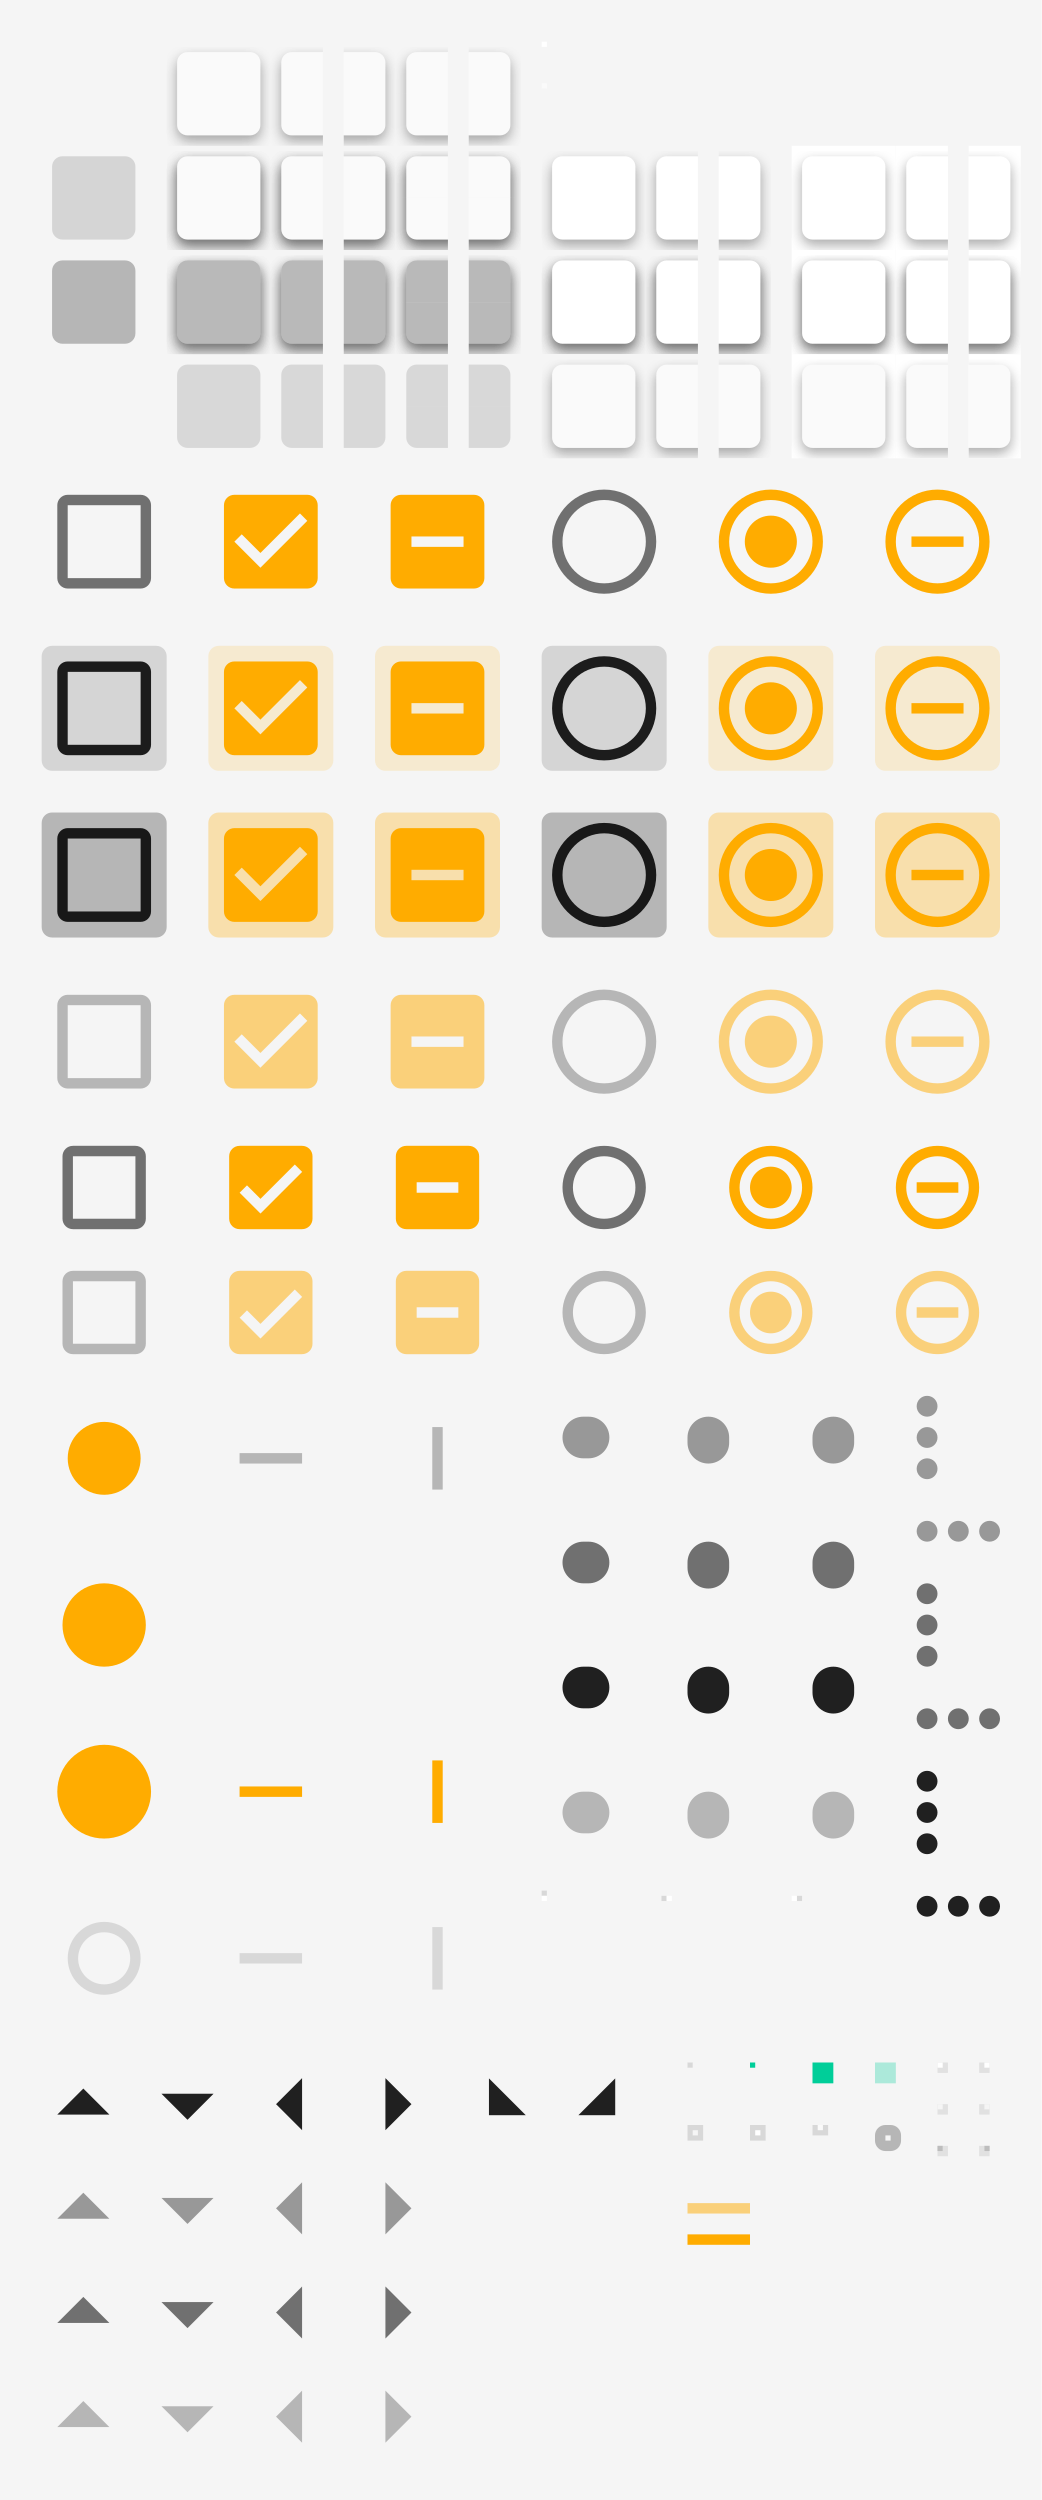
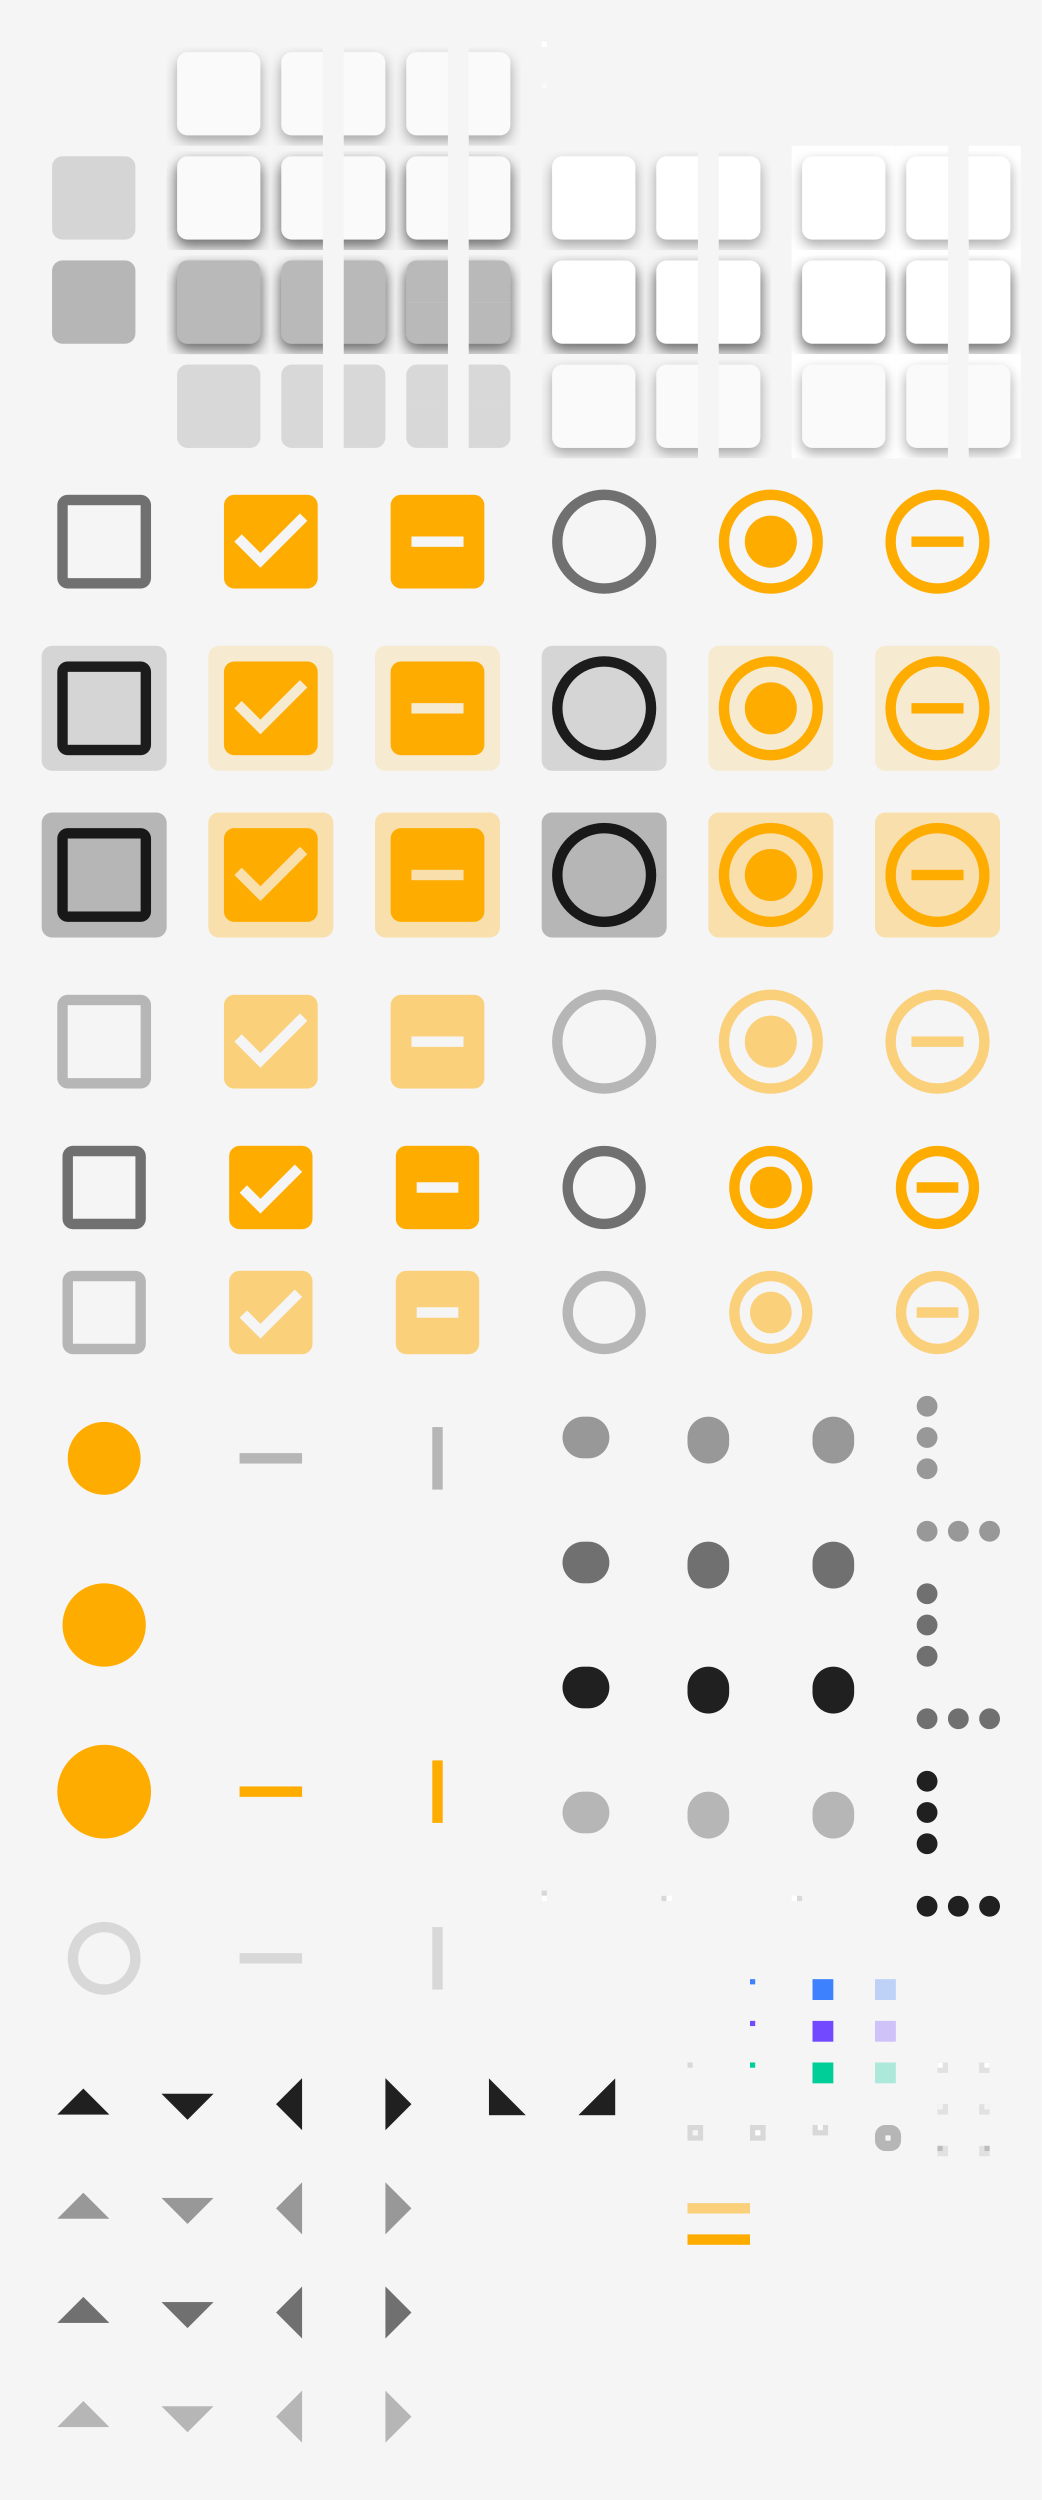
<svg xmlns="http://www.w3.org/2000/svg" xmlns:xlink="http://www.w3.org/1999/xlink" width="200" height="480" viewBox="0 0 200 480" version="1.1" id="svg571">
  <rect width="200" height="480" fill="url(#color-bg)" id="rect6" />
  <defs id="defs418">
    <linearGradient id="color-fg">
      <stop stop-color="#000000" stop-opacity="0.87" id="stop8" />
    </linearGradient>
    <linearGradient id="color-fg-disabled">
      <stop stop-color="#000000" stop-opacity="0.38" id="stop11" />
    </linearGradient>
    <linearGradient id="color-fg-secondary">
      <stop stop-color="#000000" stop-opacity="0.54" id="stop14" />
    </linearGradient>
    <linearGradient id="color-fg-secondary-disabled">
      <stop stop-color="#000000" stop-opacity="0.26" id="stop17" />
    </linearGradient>
    <linearGradient id="color-divider">
      <stop stop-color="#000000" stop-opacity="0.12" id="stop20" />
    </linearGradient>
    <linearGradient id="color-primary">
      <stop stop-color="#00CE99" id="stop23" />
    </linearGradient>
    <linearGradient id="color-accent">
      <stop stop-color="#FFAC00" id="stop26" />
    </linearGradient>
    <linearGradient id="color-accent-insensitive">
      <stop stop-color="#FFAC00" stop-opacity="0.5" id="stop29" />
    </linearGradient>
    <linearGradient id="color-bg">
      <stop stop-color="#F5F5F5" id="stop32" />
    </linearGradient>
    <linearGradient id="color-bg-lighter">
      <stop stop-color="#FAFAFA" id="stop35" />
    </linearGradient>
    <linearGradient id="color-base">
      <stop stop-color="#FFFFFF" id="stop38" />
    </linearGradient>
    <linearGradient id="color-base-alt">
      <stop stop-color="#FAFAFA" id="stop41" />
    </linearGradient>
    <linearGradient id="color-border">
      <stop stop-color="#000000" stop-opacity="0.12" id="stop44" />
    </linearGradient>
    <filter id="1" color-interpolation-filters="sRGB" x="0" y="0" width="1" height="1">
      <feFlood flood-color="#000000" flood-opacity="0.12" result="flood" id="feFlood47" />
      <feComposite operator="in" in="flood" in2="SourceGraphic" result="composite1" id="feComposite49" />
      <feGaussianBlur stdDeviation="1.5" in="composite1" result="blur" id="feGaussianBlur51" />
      <feOffset dx="0" dy="1" result="offset" id="feOffset53" />
      <feComposite in="SourceGraphic" in2="offset" result="fbSourceGraphic" id="feComposite55" />
      <feFlood flood-color="#000000" flood-opacity="0.24" result="flood" id="feFlood57" />
      <feComposite operator="in" in="flood" in2="fbSourceGraphic" result="composite1" id="feComposite59" />
      <feGaussianBlur stdDeviation="1" in="composite1" result="blur" id="feGaussianBlur61" />
      <feOffset dx="0" dy="1" result="offset" id="feOffset63" />
      <feComposite in="fbSourceGraphic" in2="offset" result="composite2" id="feComposite65" />
    </filter>
    <rect id="1x1" width="1" height="1" />
    <rect id="2x2" width="2" height="2" />
    <rect id="4x4" width="4" height="4" />
    <rect id="16x16" width="16" height="16" opacity="0" />
    <rect id="17x17" width="17" height="17" opacity="0" />
    <rect id="24x24" width="24" height="24" opacity="0" />
    <clipPath id="left">
      <rect width="10" height="20" id="rect74" />
    </clipPath>
    <clipPath id="right">
      <rect width="10" height="20" x="10" id="rect77" />
    </clipPath>
    <clipPath id="left-top">
      <rect width="10" height="10" id="rect80" />
    </clipPath>
    <clipPath id="left-bottom">
      <rect width="10" height="10" y="10" id="rect83" />
    </clipPath>
    <clipPath id="right-top">
      <rect width="10" height="10" x="10" id="rect86" />
    </clipPath>
    <clipPath id="right-bottom">
      <rect width="10" height="10" x="10" y="10" id="rect89" />
    </clipPath>
    <g id="base-box">
      <rect width="20" height="20" opacity="0" id="rect92" />
      <rect x="2" y="2" width="16" height="16" rx="2" ry="2" id="rect94" />
    </g>
    <use xlink:href="#base-box" id="base-flat-button" fill="url(#color-fg)" opacity="0" />
    <use xlink:href="#base-box" id="base-flat-button-hover" fill="url(#color-fg)" opacity="0.15" />
    <use xlink:href="#base-box" id="base-flat-button-active" fill="url(#color-fg)" opacity="0.3" />
    <use xlink:href="#base-box" id="base-flat-button-insensitive" fill="url(#color-fg)" opacity="0" />
    <use xlink:href="#base-box" id="base-button" fill="url(#color-bg-lighter)" filter="url(#1)" />
    <use xlink:href="#base-button" id="base-button-hover" filter="url(#1)" />
    <g id="base-button-active">
      <use xlink:href="#base-button-hover" id="use103" />
      <use xlink:href="#base-flat-button-active" id="use105" />
    </g>
    <use xlink:href="#base-box" id="base-button-insensitive" fill="url(#color-divider)" />
    <use xlink:href="#1x1" id="base-entry-background" fill="url(#color-base)" />
    <use xlink:href="#1x1" id="base-entry-background-insensitive" fill="url(#color-base-alt)" />
    <use xlink:href="#base-box" id="base-entry-box" fill="url(#color-base)" filter="url(#1)" />
    <use xlink:href="#base-entry-box" id="base-entry-box-active" filter="url(#1)" />
    <use xlink:href="#base-box" id="base-entry-box-insensitive" fill="url(#color-base-alt)" filter="url(#1)" />
    <rect id="background-fill" width="20" height="20" />
    <g id="base-entry">
      <use xlink:href="#background-fill" id="use115" />
      <use xlink:href="#base-entry-box" id="use117" />
    </g>
    <g id="base-entry-active">
      <use xlink:href="#background-fill" id="use120" />
      <use xlink:href="#base-entry-box-active" id="use122" />
    </g>
    <g id="base-entry-insensitive">
      <use xlink:href="#background-fill" id="use125" />
      <use xlink:href="#base-entry-box-insensitive" id="use127" />
    </g>
    <use clip-path="url(#left)" xlink:href="#base-button" id="base-combo-rtl-button" />
    <use clip-path="url(#left)" xlink:href="#base-button-hover" id="base-combo-rtl-button-hover" />
    <use clip-path="url(#left)" xlink:href="#base-button-active" id="base-combo-rtl-button-active" />
    <use clip-path="url(#left)" xlink:href="#base-button-insensitive" id="base-combo-rtl-button-insensitive" />
    <use clip-path="url(#right)" xlink:href="#base-button" id="base-combo-ltr-button" />
    <use clip-path="url(#right)" xlink:href="#base-button-hover" id="base-combo-ltr-button-hover" />
    <use clip-path="url(#right)" xlink:href="#base-button-active" id="base-combo-ltr-button-active" />
    <use clip-path="url(#right)" xlink:href="#base-button-insensitive" id="base-combo-ltr-button-insensitive" />
    <use clip-path="url(#left-top)" xlink:href="#base-button" id="base-spin-rtl-up" />
    <use clip-path="url(#left-top)" xlink:href="#base-button-hover" id="base-spin-rtl-up-hover" />
    <use clip-path="url(#left-top)" xlink:href="#base-button-active" id="base-spin-rtl-up-active" />
    <use clip-path="url(#left-top)" xlink:href="#base-button-insensitive" id="base-spin-rtl-up-insensitive" />
    <use clip-path="url(#left-bottom)" xlink:href="#base-button" id="base-spin-rtl-down" />
    <use clip-path="url(#left-bottom)" xlink:href="#base-button-hover" id="base-spin-rtl-down-hover" />
    <use clip-path="url(#left-bottom)" xlink:href="#base-button-active" id="base-spin-rtl-down-active" />
    <use clip-path="url(#left-bottom)" xlink:href="#base-button-insensitive" id="base-spin-rtl-down-insensitive" />
    <use clip-path="url(#right-top)" xlink:href="#base-button" id="base-spin-ltr-up" />
    <use clip-path="url(#right-top)" xlink:href="#base-button-hover" id="base-spin-ltr-up-hover" />
    <use clip-path="url(#right-top)" xlink:href="#base-button-active" id="base-spin-ltr-up-active" />
    <use clip-path="url(#right-top)" xlink:href="#base-button-insensitive" id="base-spin-ltr-up-insensitive" />
    <use clip-path="url(#right-bottom)" xlink:href="#base-button" id="base-spin-ltr-down" />
    <use clip-path="url(#right-bottom)" xlink:href="#base-button-hover" id="base-spin-ltr-down-hover" />
    <use clip-path="url(#right-bottom)" xlink:href="#base-button-active" id="base-spin-ltr-down-active" />
    <use clip-path="url(#right-bottom)" xlink:href="#base-button-insensitive" id="base-spin-ltr-down-insensitive" />
    <use clip-path="url(#left)" xlink:href="#base-entry" id="base-combo-ltr-entry" />
    <use clip-path="url(#left)" xlink:href="#base-entry-active" id="base-combo-ltr-entry-active" />
    <use clip-path="url(#left)" xlink:href="#base-entry-insensitive" id="base-combo-ltr-entry-insensitive" />
    <use clip-path="url(#right)" xlink:href="#base-entry" id="base-combo-rtl-entry" />
    <use clip-path="url(#right)" xlink:href="#base-entry-active" id="base-combo-rtl-entry-active" />
    <use clip-path="url(#right)" xlink:href="#base-entry-insensitive" id="base-combo-rtl-entry-insensitive" />
    <path id="checkbox-unchecked-path" d="M19 5v14H5V5h14m0-2H5c-1.1 0-2 .9-2 2v14c0 1.1.9 2 2 2h14c1.1 0 2-.9 2-2V5c0-1.1-.9-2-2-2z" />
    <path id="checkbox-checked-path" d="M19 3H5c-1.11 0-2 .9-2 2v14c0 1.1.89 2 2 2h14c1.11 0 2-.9 2-2V5c0-1.1-.89-2-2-2zm-9 14l-5-5 1.41-1.41L10 14.17l7.59-7.59L19 8l-9 9z" />
    <path id="checkbox-mixed-path" d="M19 3H5c-1.1 0-2 .9-2 2v14c0 1.1.9 2 2 2h14c1.1 0 2-.9 2-2V5c0-1.1-.9-2-2-2zm-2 10H7v-2h10v2z" />
    <path id="radio-unchecked-path" d="M12 2C6.48 2 2 6.48 2 12s4.48 10 10 10 10-4.48 10-10S17.52 2 12 2zm0 18c-4.42 0-8-3.58-8-8s3.58-8 8-8 8 3.58 8 8-3.58 8-8 8z" />
    <path id="radio-checked-path" d="M12 7c-2.76 0-5 2.24-5 5s2.24 5 5 5 5-2.24 5-5-2.24-5-5-5zm0-5C6.48 2 2 6.48 2 12s4.48 10 10 10 10-4.48 10-10S17.52 2 12 2zm0 18c-4.42 0-8-3.58-8-8s3.58-8 8-8 8 3.58 8 8-3.58 8-8 8z" />
    <path id="radio-mixed-path" d="m12 2c-5.52 0-10 4.48-10 10s4.48 10 10 10 10-4.48 10-10-4.48-10-10-10zm0 2c4.42 0 8 3.58 8 8s-3.58 8-8 8-8-3.58-8-8 3.58-8 8-8zm-5 7v2h10v-2h-10z" />
    <path id="menu-checkbox-unchecked-path" d="m2 0a2 2 0 0 0 -2 2v12a2 2 0 0 0 2 2h12a2 2 0 0 0 2 -2v-12a2 2 0 0 0 -2 -2h-12zm0 2h12v12h-12v-12z" />
    <path id="menu-checkbox-checked-path" d="m2 0a2 2 0 0 0 -2 2v12a2 2 0 0 0 2 2h12a2 2 0 0 0 2 -2v-12a2 2 0 0 0 -2 -2h-12zm10.6 3.59l1.41 1.41-8 8-4-4 1.41-1.41 2.59 2.59 6.59-6.59z" />
    <path id="menu-checkbox-mixed-path" d="m2 0a2 2 0 0 0 -2 2v12a2 2 0 0 0 2 2h12a2 2 0 0 0 2 -2v-12a2 2 0 0 0 -2 -2h-12zm2 7h8v2h-8v-2z" />
    <path id="menu-radio-unchecked-path" d="m8 0a8 8 0 0 0 -8 8 8 8 0 0 0 8 8 8 8 0 0 0 8 -8 8 8 0 0 0 -8 -8zm0 2a6 6 0 0 1 6 6 6 6 0 0 1 -6 6 6 6 0 0 1 -6 -6 6 6 0 0 1 6 -6z" />
    <path id="menu-radio-checked-path" d="m8 0a8 8 0 0 0 -8 8 8 8 0 0 0 8 8 8 8 0 0 0 8 -8 8 8 0 0 0 -8 -8zm0 2a6 6 0 0 1 6 6 6 6 0 0 1 -6 6 6 6 0 0 1 -6 -6 6 6 0 0 1 6 -6zm0 2a4 4 0 0 0 -4 4 4 4 0 0 0 4 4 4 4 0 0 0 4 -4 4 4 0 0 0 -4 -4z" />
    <path id="menu-radio-mixed-path" d="m8 0a8 8 0 0 0 -8 8 8 8 0 0 0 8 8 8 8 0 0 0 8 -8 8 8 0 0 0 -8 -8zm0 2a6 6 0 0 1 6 6 6 6 0 0 1 -6 6 6 6 0 0 1 -6 -6 6 6 0 0 1 6 -6zm-4 5v2h8v-2h-8z" />
    <rect id="button-fill" width="24" height="24" rx="2" ry="2" />
    <g id="base-checkbox-unchecked">
      <use xlink:href="#button-fill" opacity="0" id="use173" />
      <use xlink:href="#checkbox-unchecked-path" id="use175" />
    </g>
    <g id="base-checkbox-unchecked-hover">
      <use xlink:href="#button-fill" opacity="0.15" id="use178" />
      <use xlink:href="#checkbox-unchecked-path" id="use180" />
    </g>
    <g id="base-checkbox-unchecked-active">
      <use xlink:href="#button-fill" opacity="0.3" id="use183" />
      <use xlink:href="#checkbox-unchecked-path" id="use185" />
    </g>
    <g id="base-checkbox-checked">
      <use xlink:href="#button-fill" opacity="0" id="use188" />
      <use xlink:href="#checkbox-checked-path" id="use190" />
    </g>
    <g id="base-checkbox-checked-hover">
      <use xlink:href="#button-fill" opacity="0.15" id="use193" />
      <use xlink:href="#checkbox-checked-path" id="use195" />
    </g>
    <g id="base-checkbox-checked-active">
      <use xlink:href="#button-fill" opacity="0.3" id="use198" />
      <use xlink:href="#checkbox-checked-path" id="use200" />
    </g>
    <g id="base-checkbox-mixed">
      <use xlink:href="#button-fill" opacity="0" id="use203" />
      <use xlink:href="#checkbox-mixed-path" id="use205" />
    </g>
    <g id="base-checkbox-mixed-hover">
      <use xlink:href="#button-fill" opacity="0.15" id="use208" />
      <use xlink:href="#checkbox-mixed-path" id="use210" />
    </g>
    <g id="base-checkbox-mixed-active">
      <use xlink:href="#button-fill" opacity="0.3" id="use213" />
      <use xlink:href="#checkbox-mixed-path" id="use215" />
    </g>
    <g id="base-radio-unchecked">
      <use xlink:href="#button-fill" opacity="0" id="use218" />
      <use xlink:href="#radio-unchecked-path" id="use220" />
    </g>
    <g id="base-radio-unchecked-hover">
      <use xlink:href="#button-fill" opacity="0.15" id="use223" />
      <use xlink:href="#radio-unchecked-path" id="use225" />
    </g>
    <g id="base-radio-unchecked-active">
      <use xlink:href="#button-fill" opacity="0.3" id="use228" />
      <use xlink:href="#radio-unchecked-path" id="use230" />
    </g>
    <g id="base-radio-checked">
      <use xlink:href="#button-fill" opacity="0" id="use233" />
      <use xlink:href="#radio-checked-path" id="use235" />
    </g>
    <g id="base-radio-checked-hover">
      <use xlink:href="#button-fill" opacity="0.15" id="use238" />
      <use xlink:href="#radio-checked-path" id="use240" />
    </g>
    <g id="base-radio-checked-active">
      <use xlink:href="#button-fill" opacity="0.3" id="use243" />
      <use xlink:href="#radio-checked-path" id="use245" />
    </g>
    <g id="base-radio-mixed">
      <use xlink:href="#button-fill" opacity="0" id="use248" />
      <use xlink:href="#radio-mixed-path" id="use250" />
    </g>
    <g id="base-radio-mixed-hover">
      <use xlink:href="#button-fill" opacity="0.15" id="use253" />
      <use xlink:href="#radio-mixed-path" id="use255" />
    </g>
    <g id="base-radio-mixed-active">
      <use xlink:href="#button-fill" opacity="0.3" id="use258" />
      <use xlink:href="#radio-mixed-path" id="use260" />
    </g>
    <g id="base-menu-checkbox-unchecked">
      <use xlink:href="#16x16" id="use263" />
      <use xlink:href="#menu-checkbox-unchecked-path" id="use265" />
    </g>
    <g id="base-menu-checkbox-checked">
      <use xlink:href="#16x16" id="use268" />
      <use xlink:href="#menu-checkbox-checked-path" id="use270" />
    </g>
    <g id="base-menu-checkbox-mixed">
      <use xlink:href="#16x16" id="use273" />
      <use xlink:href="#menu-checkbox-mixed-path" id="use275" />
    </g>
    <g id="base-menu-radio-unchecked">
      <use xlink:href="#16x16" id="use278" />
      <use xlink:href="#menu-radio-unchecked-path" id="use280" />
    </g>
    <g id="base-menu-radio-checked">
      <use xlink:href="#16x16" id="use283" />
      <use xlink:href="#menu-radio-checked-path" id="use285" />
    </g>
    <g id="base-menu-radio-mixed">
      <use xlink:href="#16x16" id="use288" />
      <use xlink:href="#menu-radio-mixed-path" id="use290" />
    </g>
    <g id="base-scale-slider">
      <use xlink:href="#24x24" id="use293" />
      <circle cx="12" cy="12" r="7" fill="url(#color-accent)" id="circle295" />
    </g>
    <g id="base-scale-slider-hover">
      <use xlink:href="#24x24" id="use298" />
      <circle cx="12" cy="12" r="8" fill="url(#color-accent)" id="circle300" />
    </g>
    <g id="base-scale-slider-active">
      <use xlink:href="#24x24" id="use303" />
      <circle cx="12" cy="12" r="9" fill="url(#color-accent)" id="circle305" />
    </g>
    <g id="base-scale-slider-insensitive">
      <use xlink:href="#24x24" id="use308" />
      <circle cx="12" cy="12" r="7" fill="url(#color-bg)" id="circle310" />
      <circle cx="12" cy="12" r="6" fill="none" stroke="url(#color-divider)" stroke-width="2" id="circle312" />
    </g>
    <g id="base-scale-horz-trough">
      <use xlink:href="#24x24" id="use315" />
      <rect width="12" height="2" x="6" y="11" id="rect317" />
    </g>
    <g id="base-scale-vert-trough">
      <use xlink:href="#24x24" id="use320" />
      <rect width="2" height="12" x="11" y="6" id="rect322" />
    </g>
    <g id="base-scrollbar-horz-slider">
      <use xlink:href="#17x17" y="-1" id="use325" />
      <rect width="9" height="8" x="4" y="4" ry="4" id="rect327" />
    </g>
    <g id="base-scrollbar-horz-trough">
      <use xlink:href="#base-border" y="-1" id="use330" />
      <use xlink:href="#base-entry-background" id="use332" />
    </g>
    <use xlink:href="#base-scrollbar-horz-slider" id="base-scrollbar-vert-ltr-slider" transform="rotate(-90 8.5 8.5)" />
    <use xlink:href="#base-scrollbar-horz-trough" id="base-scrollbar-vert-ltr-trough" transform="rotate(-90 0.5 0.5)" />
    <use xlink:href="#base-scrollbar-horz-slider" id="base-scrollbar-vert-rtl-slider" transform="rotate(90 8 8)" />
    <use xlink:href="#base-scrollbar-horz-trough" id="base-scrollbar-vert-rtl-trough" transform="rotate(90 0.5 0.5)" />
    <g id="base-handle-horz">
      <circle cx="2" cy="2" r="2" id="circle339" />
      <circle cx="8" cy="2" r="2" id="circle341" />
      <circle cx="14" cy="2" r="2" id="circle343" />
    </g>
    <use xlink:href="#base-handle-horz" id="base-handle-vert" transform="rotate(90 2 2)" />
    <path id="pan-path" d="M 13,6 8,11 3,6 Z" />
    <g id="base-pan-down">
      <use xlink:href="#16x16" id="use348" />
      <use xlink:href="#pan-path" id="use350" />
    </g>
    <g id="base-pan-up">
      <use xlink:href="#16x16" id="use353" />
      <use xlink:href="#pan-path" transform="rotate(180 8 8)" id="use355" />
    </g>
    <g id="base-pan-left">
      <use xlink:href="#16x16" id="use358" />
      <use xlink:href="#pan-path" transform="rotate(90 8 8)" id="use360" />
    </g>
    <g id="base-pan-right">
      <use xlink:href="#16x16" id="use363" />
      <use xlink:href="#pan-path" transform="rotate(-90 8 8)" id="use365" />
    </g>
    <g id="base-pan-left-semi">
      <use xlink:href="#16x16" id="use368" />
      <use xlink:href="#pan-path" transform="rotate(45 8 8)" id="use370" />
    </g>
    <g id="base-pan-right-semi">
      <use xlink:href="#16x16" id="use373" />
      <use xlink:href="#pan-path" transform="rotate(-45 8 8)" id="use375" />
    </g>
    <use xlink:href="#1x1" id="base-border" fill="url(#color-border)" />
    <use xlink:href="#1x1" id="base-tab" fill="url(#color-primary)" />
    <use xlink:href="#4x4" id="base-progressbar-progress" fill="url(#color-primary)" />
    <g id="base-progressbar-trough">
      <use xlink:href="#4x4" fill="url(#color-bg)" id="use381" />
      <use xlink:href="#base-progressbar-progress" opacity="0.3" id="use383" />
    </g>
    <rect id="base-frame" x="0.5" y="0.5" width="2" height="2" fill="none" stroke="url(#color-border)" stroke-width="1" />
    <g id="base-frame-notebook">
      <rect width="3" height="3" fill="url(#color-border)" id="rect387" />
      <use xlink:href="#1x1" x="1" y="1" fill="url(#color-base)" id="use389" />
    </g>
    <g id="base-frame-inline">
      <rect width="3" height="2" fill="url(#color-border)" id="rect392" />
      <use xlink:href="#1x1" x="1" fill="url(#color-base-alt)" id="use394" />
    </g>
    <rect id="base-focus" x="1" y="1" width="3" height="3" rx="1" ry="1" fill="none" stroke="url(#color-fg)" stroke-width="2" opacity="0.3" />
    <g id="base-treeview-ltr-button">
      <use xlink:href="#2x2" fill="url(#color-base)" id="use398" />
      <use xlink:href="#2x2" fill="url(#color-border)" id="use400" />
      <use xlink:href="#1x1" fill="url(#color-base)" id="use402" />
    </g>
    <g id="base-treeview-ltr-button-hover">
      <use xlink:href="#base-treeview-ltr-button" id="use405" />
      <use xlink:href="#1x1" fill="url(#color-fg)" opacity="0.05" id="use407" />
    </g>
    <g id="base-treeview-ltr-button-active">
      <use xlink:href="#base-treeview-ltr-button" id="use410" />
      <use xlink:href="#1x1" fill="url(#color-fg)" opacity="0.3" id="use412" />
    </g>
    <use xlink:href="#base-treeview-ltr-button" id="base-treeview-rtl-button" transform="scale(-1 1)" />
    <use xlink:href="#base-treeview-ltr-button-hover" id="base-treeview-rtl-button-hover" transform="scale(-1 1)" />
    <use xlink:href="#base-treeview-ltr-button-active" id="base-treeview-rtl-button-active" transform="scale(-1 1)" />
+     <linearGradient xlink:href="#color-bg" id="linearGradient447" x1="0" y1="0" x2="4" y2="0" gradientUnits="userSpaceOnUse" gradientTransform="translate(168,396)" />
+     <linearGradient xlink:href="#color-bg" id="linearGradient627" x1="0" y1="0" x2="4" y2="0" gradientUnits="userSpaceOnUse" />
+     <linearGradient id="color-bg-3">
+       <stop stop-color="#333e43" id="stop32-6" />
+     </linearGradient>
+     <linearGradient xlink:href="#color-bg" id="linearGradient643" x1="0" y1="0" x2="4" y2="0" gradientUnits="userSpaceOnUse" gradientTransform="translate(168,388.0085)" />
  </defs>
  <use x="8" y="8" xlink:href="#base-flat-button" id="flat-button" />
  <use x="8" y="28" xlink:href="#base-flat-button-hover" id="flat-button-hover" />
  <use x="8" y="48" xlink:href="#base-flat-button-active" id="flat-button-active" />
  <use x="8" y="68" xlink:href="#base-flat-button-insensitive" id="flat-button-insensitive" />
  <use x="32" y="8" xlink:href="#base-button" id="button" />
  <use x="32" y="28" xlink:href="#base-button-hover" id="button-hover" />
  <use x="32" y="48" xlink:href="#base-button-active" id="button-active" />
  <use x="32" y="68" xlink:href="#base-button-insensitive" id="button-insensitive" />
  <use x="52" y="8" xlink:href="#base-combo-rtl-button" id="combo-rtl-button" />
  <use x="52" y="28" xlink:href="#base-combo-rtl-button-hover" id="combo-rtl-button-hover" />
  <use x="52" y="48" xlink:href="#base-combo-rtl-button-active" id="combo-rtl-button-active" />
  <use x="52" y="68" xlink:href="#base-combo-rtl-button-insensitive" id="combo-rtl-button-insensitive" />
  <use x="56" y="8" xlink:href="#base-combo-ltr-button" id="combo-ltr-button" />
  <use x="56" y="28" xlink:href="#base-combo-ltr-button-hover" id="combo-ltr-button-hover" />
  <use x="56" y="48" xlink:href="#base-combo-ltr-button-active" id="combo-ltr-button-active" />
  <use x="56" y="68" xlink:href="#base-combo-ltr-button-insensitive" id="combo-ltr-button-insensitive" />
  <use x="76" y="8" xlink:href="#base-spin-rtl-up" id="spin-rtl-up" />
  <use x="76" y="28" xlink:href="#base-spin-rtl-up-hover" id="spin-rtl-up-hover" />
  <use x="76" y="48" xlink:href="#base-spin-rtl-up-active" id="spin-rtl-up-active" />
  <use x="76" y="68" xlink:href="#base-spin-rtl-up-insensitive" id="spin-rtl-up-insensitive" />
  <use x="76" y="8" xlink:href="#base-spin-rtl-down" id="spin-rtl-down" />
  <use x="76" y="28" xlink:href="#base-spin-rtl-down-hover" id="spin-rtl-down-hover" />
  <use x="76" y="48" xlink:href="#base-spin-rtl-down-active" id="spin-rtl-down-active" />
  <use x="76" y="68" xlink:href="#base-spin-rtl-down-insensitive" id="spin-rtl-down-insensitive" />
  <use x="80" y="8" xlink:href="#base-spin-ltr-up" id="spin-ltr-up" />
  <use x="80" y="28" xlink:href="#base-spin-ltr-up-hover" id="spin-ltr-up-hover" />
  <use x="80" y="48" xlink:href="#base-spin-ltr-up-active" id="spin-ltr-up-active" />
  <use x="80" y="68" xlink:href="#base-spin-ltr-up-insensitive" id="spin-ltr-up-insensitive" />
  <use x="80" y="8" xlink:href="#base-spin-ltr-down" id="spin-ltr-down" />
  <use x="80" y="28" xlink:href="#base-spin-ltr-down-hover" id="spin-ltr-down-hover" />
  <use x="80" y="48" xlink:href="#base-spin-ltr-down-active" id="spin-ltr-down-active" />
  <use x="80" y="68" xlink:href="#base-spin-ltr-down-insensitive" id="spin-ltr-down-insensitive" />
  <use x="104" y="8" xlink:href="#base-entry-background" id="entry-background" />
  <use x="104" y="16" xlink:href="#base-entry-background-insensitive" id="entry-background-insensitive" />
  <use x="104" y="28" xlink:href="#base-entry" fill="url(#color-bg)" id="entry" />
  <use x="104" y="48" xlink:href="#base-entry-active" fill="url(#color-bg)" id="entry-active" />
  <use x="104" y="68" xlink:href="#base-entry-insensitive" fill="url(#color-bg)" id="entry-insensitive" />
  <use x="124" y="28" xlink:href="#base-combo-ltr-entry" fill="url(#color-bg)" id="combo-ltr-entry" />
  <use x="124" y="48" xlink:href="#base-combo-ltr-entry-active" fill="url(#color-bg)" id="combo-ltr-entry-active" />
  <use x="124" y="68" xlink:href="#base-combo-ltr-entry-insensitive" fill="url(#color-bg)" id="combo-ltr-entry-insensitive" />
  <use x="128" y="28" xlink:href="#base-combo-rtl-entry" fill="url(#color-bg)" id="combo-rtl-entry" />
  <use x="128" y="48" xlink:href="#base-combo-rtl-entry-active" fill="url(#color-bg)" id="combo-rtl-entry-active" />
  <use x="128" y="68" xlink:href="#base-combo-rtl-entry-insensitive" fill="url(#color-bg)" id="combo-rtl-entry-insensitive" />
  <use x="152" y="28" xlink:href="#base-entry" fill="url(#color-base)" id="notebook-entry" />
  <use x="152" y="48" xlink:href="#base-entry-active" fill="url(#color-base)" id="notebook-entry-active" />
  <use x="152" y="68" xlink:href="#base-entry-insensitive" fill="url(#color-base)" id="notebook-entry-insensitive" />
  <use x="172" y="28" xlink:href="#base-combo-ltr-entry" fill="url(#color-base)" id="notebook-combo-ltr-entry" />
  <use x="172" y="48" xlink:href="#base-combo-ltr-entry-active" fill="url(#color-base)" id="notebook-combo-ltr-entry-active" />
  <use x="172" y="68" xlink:href="#base-combo-ltr-entry-insensitive" fill="url(#color-base)" id="notebook-combo-ltr-entry-insensitive" />
  <use x="176" y="28" xlink:href="#base-combo-rtl-entry" fill="url(#color-base)" id="notebook-combo-rtl-entry" />
  <use x="176" y="48" xlink:href="#base-combo-rtl-entry-active" fill="url(#color-base)" id="notebook-combo-rtl-entry-active" />
  <use x="176" y="68" xlink:href="#base-combo-rtl-entry-insensitive" fill="url(#color-base)" id="notebook-combo-rtl-entry-insensitive" />
  <use x="8" y="92" xlink:href="#base-checkbox-unchecked" fill="url(#color-fg-secondary)" id="checkbox-unchecked" />
  <use x="8" y="124" xlink:href="#base-checkbox-unchecked-hover" fill="url(#color-fg)" id="checkbox-unchecked-hover" />
  <use x="8" y="156" xlink:href="#base-checkbox-unchecked-active" fill="url(#color-fg)" id="checkbox-unchecked-active" />
  <use x="8" y="188" xlink:href="#base-checkbox-unchecked" fill="url(#color-fg-secondary-disabled)" id="checkbox-unchecked-insensitive" />
  <use x="40" y="92" xlink:href="#base-checkbox-checked" fill="url(#color-accent)" id="checkbox-checked" />
  <use x="40" y="124" xlink:href="#base-checkbox-checked-hover" fill="url(#color-accent)" id="checkbox-checked-hover" />
  <use x="40" y="156" xlink:href="#base-checkbox-checked-active" fill="url(#color-accent)" id="checkbox-checked-active" />
  <use x="40" y="188" xlink:href="#base-checkbox-checked" fill="url(#color-accent-insensitive)" id="checkbox-checked-insensitive" />
  <use x="72" y="92" xlink:href="#base-checkbox-mixed" fill="url(#color-accent)" id="checkbox-mixed" />
  <use x="72" y="124" xlink:href="#base-checkbox-mixed-hover" fill="url(#color-accent)" id="checkbox-mixed-hover" />
  <use x="72" y="156" xlink:href="#base-checkbox-mixed-active" fill="url(#color-accent)" id="checkbox-mixed-active" />
  <use x="72" y="188" xlink:href="#base-checkbox-mixed" fill="url(#color-accent-insensitive)" id="checkbox-mixed-insensitive" />
  <use x="104" y="92" xlink:href="#base-radio-unchecked" fill="url(#color-fg-secondary)" id="radio-unchecked" />
  <use x="104" y="124" xlink:href="#base-radio-unchecked-hover" fill="url(#color-fg)" id="radio-unchecked-hover" />
  <use x="104" y="156" xlink:href="#base-radio-unchecked-active" fill="url(#color-fg)" id="radio-unchecked-active" />
  <use x="104" y="188" xlink:href="#base-radio-unchecked" fill="url(#color-fg-secondary-disabled)" id="radio-unchecked-insensitive" />
  <use x="136" y="92" xlink:href="#base-radio-checked" fill="url(#color-accent)" id="radio-checked" />
  <use x="136" y="124" xlink:href="#base-radio-checked-hover" fill="url(#color-accent)" id="radio-checked-hover" />
  <use x="136" y="156" xlink:href="#base-radio-checked-active" fill="url(#color-accent)" id="radio-checked-active" />
  <use x="136" y="188" xlink:href="#base-radio-checked" fill="url(#color-accent-insensitive)" id="radio-checked-insensitive" />
  <use x="168" y="92" xlink:href="#base-radio-mixed" fill="url(#color-accent)" id="radio-mixed" />
  <use x="168" y="124" xlink:href="#base-radio-mixed-hover" fill="url(#color-accent)" id="radio-mixed-hover" />
  <use x="168" y="156" xlink:href="#base-radio-mixed-active" fill="url(#color-accent)" id="radio-mixed-active" />
  <use x="168" y="188" xlink:href="#base-radio-mixed" fill="url(#color-accent-insensitive)" id="radio-mixed-insensitive" />
  <use x="12" y="220" xlink:href="#base-menu-checkbox-unchecked" fill="url(#color-fg-secondary)" id="menu-checkbox-unchecked" />
  <use x="12" y="244" xlink:href="#base-menu-checkbox-unchecked" fill="url(#color-fg-secondary-disabled)" id="menu-checkbox-unchecked-insensitive" />
  <use x="44" y="220" xlink:href="#base-menu-checkbox-checked" fill="url(#color-accent)" id="menu-checkbox-checked" />
  <use x="44" y="244" xlink:href="#base-menu-checkbox-checked" fill="url(#color-accent-insensitive)" id="menu-checkbox-checked-insensitive" />
  <use x="76" y="220" xlink:href="#base-menu-checkbox-mixed" fill="url(#color-accent)" id="menu-checkbox-mixed" />
  <use x="76" y="244" xlink:href="#base-menu-checkbox-mixed" fill="url(#color-accent-insensitive)" id="menu-checkbox-mixed-insensitive" />
  <use x="108" y="220" xlink:href="#base-menu-radio-unchecked" fill="url(#color-fg-secondary)" id="menu-radio-unchecked" />
  <use x="108" y="244" xlink:href="#base-menu-radio-unchecked" fill="url(#color-fg-secondary-disabled)" id="menu-radio-unchecked-insensitive" />
  <use x="140" y="220" xlink:href="#base-menu-radio-checked" fill="url(#color-accent)" id="menu-radio-checked" />
  <use x="140" y="244" xlink:href="#base-menu-radio-checked" fill="url(#color-accent-insensitive)" id="menu-radio-checked-insensitive" />
  <use x="172" y="220" xlink:href="#base-menu-radio-mixed" fill="url(#color-accent)" id="menu-radio-mixed" />
  <use x="172" y="244" xlink:href="#base-menu-radio-mixed" fill="url(#color-accent-insensitive)" id="menu-radio-mixed-insensitive" />
  <use x="8" y="268" xlink:href="#base-scale-slider" id="scale-slider" />
  <use x="8" y="300" xlink:href="#base-scale-slider-hover" id="scale-slider-hover" />
  <use x="8" y="332" xlink:href="#base-scale-slider-active" id="scale-slider-active" />
  <use x="8" y="364" xlink:href="#base-scale-slider-insensitive" id="scale-slider-insensitive" />
  <use x="40" y="268" xlink:href="#base-scale-horz-trough" fill="url(#color-fg-secondary-disabled)" id="scale-horz-trough" />
  <use x="40" y="332" xlink:href="#base-scale-horz-trough" fill="url(#color-accent)" id="scale-horz-trough-active" />
  <use x="40" y="364" xlink:href="#base-scale-horz-trough" fill="url(#color-divider)" id="scale-horz-trough-insensitive" />
  <use x="72" y="268" xlink:href="#base-scale-vert-trough" fill="url(#color-fg-secondary-disabled)" id="scale-vert-trough" />
  <use x="72" y="332" xlink:href="#base-scale-vert-trough" fill="url(#color-accent)" id="scale-vert-trough-active" />
  <use x="72" y="364" xlink:href="#base-scale-vert-trough" fill="url(#color-divider)" id="scale-vert-trough-insensitive" />
  <use x="104" y="268" xlink:href="#base-scrollbar-horz-slider" fill="url(#color-fg-disabled)" id="scrollbar-horz-slider" />
  <use x="104" y="292" xlink:href="#base-scrollbar-horz-slider" fill="url(#color-fg-secondary)" id="scrollbar-horz-slider-hover" />
  <use x="104" y="316" xlink:href="#base-scrollbar-horz-slider" fill="url(#color-fg)" id="scrollbar-horz-slider-active" />
  <use x="104" y="340" xlink:href="#base-scrollbar-horz-slider" fill="url(#color-fg-secondary-disabled)" id="scrollbar-horz-slider-insensitive" />
  <use x="104" y="364" xlink:href="#base-scrollbar-horz-trough" id="scrollbar-horz-trough" />
  <use x="128" y="268" xlink:href="#base-scrollbar-vert-ltr-slider" fill="url(#color-fg-disabled)" id="scrollbar-vert-ltr-slider" />
  <use x="128" y="292" xlink:href="#base-scrollbar-vert-ltr-slider" fill="url(#color-fg-secondary)" id="scrollbar-vert-ltr-slider-hover" />
  <use x="128" y="316" xlink:href="#base-scrollbar-vert-ltr-slider" fill="url(#color-fg)" id="scrollbar-vert-ltr-slider-active" />
  <use x="128" y="340" xlink:href="#base-scrollbar-vert-ltr-slider" fill="url(#color-fg-secondary-disabled)" id="scrollbar-vert-ltr-slider-insensitive" />
  <use x="128" y="364" xlink:href="#base-scrollbar-vert-ltr-trough" id="scrollbar-vert-ltr-trough" />
  <use x="152" y="268" xlink:href="#base-scrollbar-vert-rtl-slider" fill="url(#color-fg-disabled)" id="scrollbar-vert-rtl-slider" />
  <use x="152" y="292" xlink:href="#base-scrollbar-vert-rtl-slider" fill="url(#color-fg-secondary)" id="scrollbar-vert-rtl-slider-hover" />
  <use x="152" y="316" xlink:href="#base-scrollbar-vert-rtl-slider" fill="url(#color-fg)" id="scrollbar-vert-rtl-slider-active" />
  <use x="152" y="340" xlink:href="#base-scrollbar-vert-rtl-slider" fill="url(#color-fg-secondary-disabled)" id="scrollbar-vert-rtl-slider-insensitive" />
  <use x="152" y="364" xlink:href="#base-scrollbar-vert-rtl-trough" id="scrollbar-vert-rtl-trough" />
  <use x="176" y="292" xlink:href="#base-handle-horz" fill="url(#color-fg-disabled)" id="handle-horz" />
  <use x="176" y="328" xlink:href="#base-handle-horz" fill="url(#color-fg-secondary)" id="handle-horz-hover" />
  <use x="176" y="364" xlink:href="#base-handle-horz" fill="url(#color-fg)" id="handle-horz-active" />
  <use x="176" y="268" xlink:href="#base-handle-vert" fill="url(#color-fg-disabled)" id="handle-vert" />
  <use x="176" y="304" xlink:href="#base-handle-vert" fill="url(#color-fg-secondary)" id="handle-vert-hover" />
  <use x="176" y="340" xlink:href="#base-handle-vert" fill="url(#color-fg)" id="handle-vert-active" />
  <use x="8" y="396" xlink:href="#base-pan-up" fill="url(#color-fg)" id="pan-up" />
  <use x="8" y="416" xlink:href="#base-pan-up" fill="url(#color-fg-disabled)" id="pan-up-insensitive" />
  <use x="8" y="436" xlink:href="#base-pan-up" fill="url(#color-fg-secondary)" id="pan-up-alt" />
  <use x="8" y="456" xlink:href="#base-pan-up" fill="url(#color-fg-secondary-disabled)" id="pan-up-alt-insensitive" />
  <use x="28" y="396" xlink:href="#base-pan-down" fill="url(#color-fg)" id="pan-down" />
  <use x="28" y="416" xlink:href="#base-pan-down" fill="url(#color-fg-disabled)" id="pan-down-insensitive" />
  <use x="28" y="436" xlink:href="#base-pan-down" fill="url(#color-fg-secondary)" id="pan-down-alt" />
  <use x="28" y="456" xlink:href="#base-pan-down" fill="url(#color-fg-secondary-disabled)" id="pan-down-alt-insensitive" />
  <use x="48" y="396" xlink:href="#base-pan-left" fill="url(#color-fg)" id="pan-left" />
  <use x="48" y="416" xlink:href="#base-pan-left" fill="url(#color-fg-disabled)" id="pan-left-insensitive" />
  <use x="48" y="436" xlink:href="#base-pan-left" fill="url(#color-fg-secondary)" id="pan-left-alt" />
  <use x="48" y="456" xlink:href="#base-pan-left" fill="url(#color-fg-secondary-disabled)" id="pan-left-alt-insensitive" />
  <use x="68" y="396" xlink:href="#base-pan-right" fill="url(#color-fg)" id="pan-right" />
  <use x="68" y="416" xlink:href="#base-pan-right" fill="url(#color-fg-disabled)" id="pan-right-insensitive" />
  <use x="68" y="436" xlink:href="#base-pan-right" fill="url(#color-fg-secondary)" id="pan-right-alt" />
  <use x="68" y="456" xlink:href="#base-pan-right" fill="url(#color-fg-secondary-disabled)" id="pan-right-alt-insensitive" />
  <use x="88" y="396" xlink:href="#base-pan-left-semi" fill="url(#color-fg)" id="pan-left-semi" />
  <use x="108" y="396" xlink:href="#base-pan-right-semi" fill="url(#color-fg)" id="pan-right-semi" />
  <use x="132" y="396" xlink:href="#base-border" id="border" />
-   <use x="144" y="396" xlink:href="#base-tab" id="tab" />
-   <use x="156" y="396" xlink:href="#base-progressbar-progress" id="progressbar-progress" />
-   <use x="168" y="396" xlink:href="#base-progressbar-trough" id="progressbar-trough" />
+   <rect height="1" width="1" id="tab" x="144" y="396" style="fill:#00ce99;fill-opacity:1" />
+   <rect height="4" width="4" id="progressbar-progress" x="156" y="396" style="fill:#00ce99;fill-opacity:1" />
+   <g id="progressbar-trough">
+     <rect style="fill:url(#linearGradient447)" y="396" x="168" id="use441" width="4" height="4" />
+     <rect style="opacity:0.3;fill:#00ce99;fill-opacity:1" y="396" x="168" id="progressbar-trough1" width="4" height="4" />
+   </g>
  <use x="132" y="408" xlink:href="#base-frame" id="frame" />
  <use x="144" y="408" xlink:href="#base-frame-notebook" id="frame-notebook" />
  <use x="156" y="408" xlink:href="#base-frame-inline" id="frame-inline" />
  <use x="168" y="408" xlink:href="#base-focus" id="focus" />
  <use x="180" y="396" xlink:href="#base-treeview-ltr-button" id="treeview-ltr-button" />
  <use x="180" y="404" xlink:href="#base-treeview-ltr-button-hover" id="treeview-ltr-button-hover" />
  <use x="180" y="412" xlink:href="#base-treeview-ltr-button-active" id="treeview-ltr-button-active" />
  <use x="190" y="396" xlink:href="#base-treeview-rtl-button" id="treeview-rtl-button" />
  <use x="190" y="404" xlink:href="#base-treeview-rtl-button-hover" id="treeview-rtl-button-hover" />
  <use x="190" y="412" xlink:href="#base-treeview-rtl-button-active" id="treeview-rtl-button-active" />
  <rect style="opacity:0.5;fill:#ffac00;fill-opacity:1;stroke:none;stroke-width:0.816;stroke-opacity:1" id="pathbar_button_prelight" width="12" height="2" x="132" y="423" rx="0" ry="0" />
  <rect ry="0" rx="0" y="429" x="132" height="2" width="12" id="pathbar_button_active" style="opacity:1;fill:#ffac00;fill-opacity:1;stroke:none;stroke-width:0.816;stroke-opacity:1" />
+   <rect height="1" width="1" id="tab-indigo" x="144" y="388.008" style="fill:#7349ff;fill-opacity:1" />
+   <rect height="4" width="4" id="progressbar-progress-indigo" x="156" y="388.008" style="fill:#7349ff;fill-opacity:1" />
+   <g id="progressbar-trough-indigo">
+     <rect style="fill:url(#linearGradient643);fill-opacity:1.0" y="388.008" x="168" id="use637" width="4" height="4" />
+     <rect style="opacity:0.3;fill:#7349ff;fill-opacity:1" y="388" x="168" id="progressbar-trough-indigo1" width="4" height="4" />
+   </g>
+   <rect height="1" width="1" id="tab-blue" x="144" y="380" style="fill:#3e81ff;fill-opacity:1" />
+   <rect height="4" width="4" id="progressbar-progress-blue" x="156" y="380" style="fill:#3e81ff;fill-opacity:1" />
+   <g id="progressbar-trough-blue">
+     <use transform="translate(168,380)" id="use621" xlink:href="#4x4" style="fill:url(#linearGradient627);fill-opacity:1.0" x="0" y="0" width="100%" height="100%" />
+     <rect style="opacity:0.3;fill:#3e81ff;fill-opacity:1" y="380" x="168" id="progressbar-trough-blue1" width="4" height="4" />
+   </g>
</svg>
